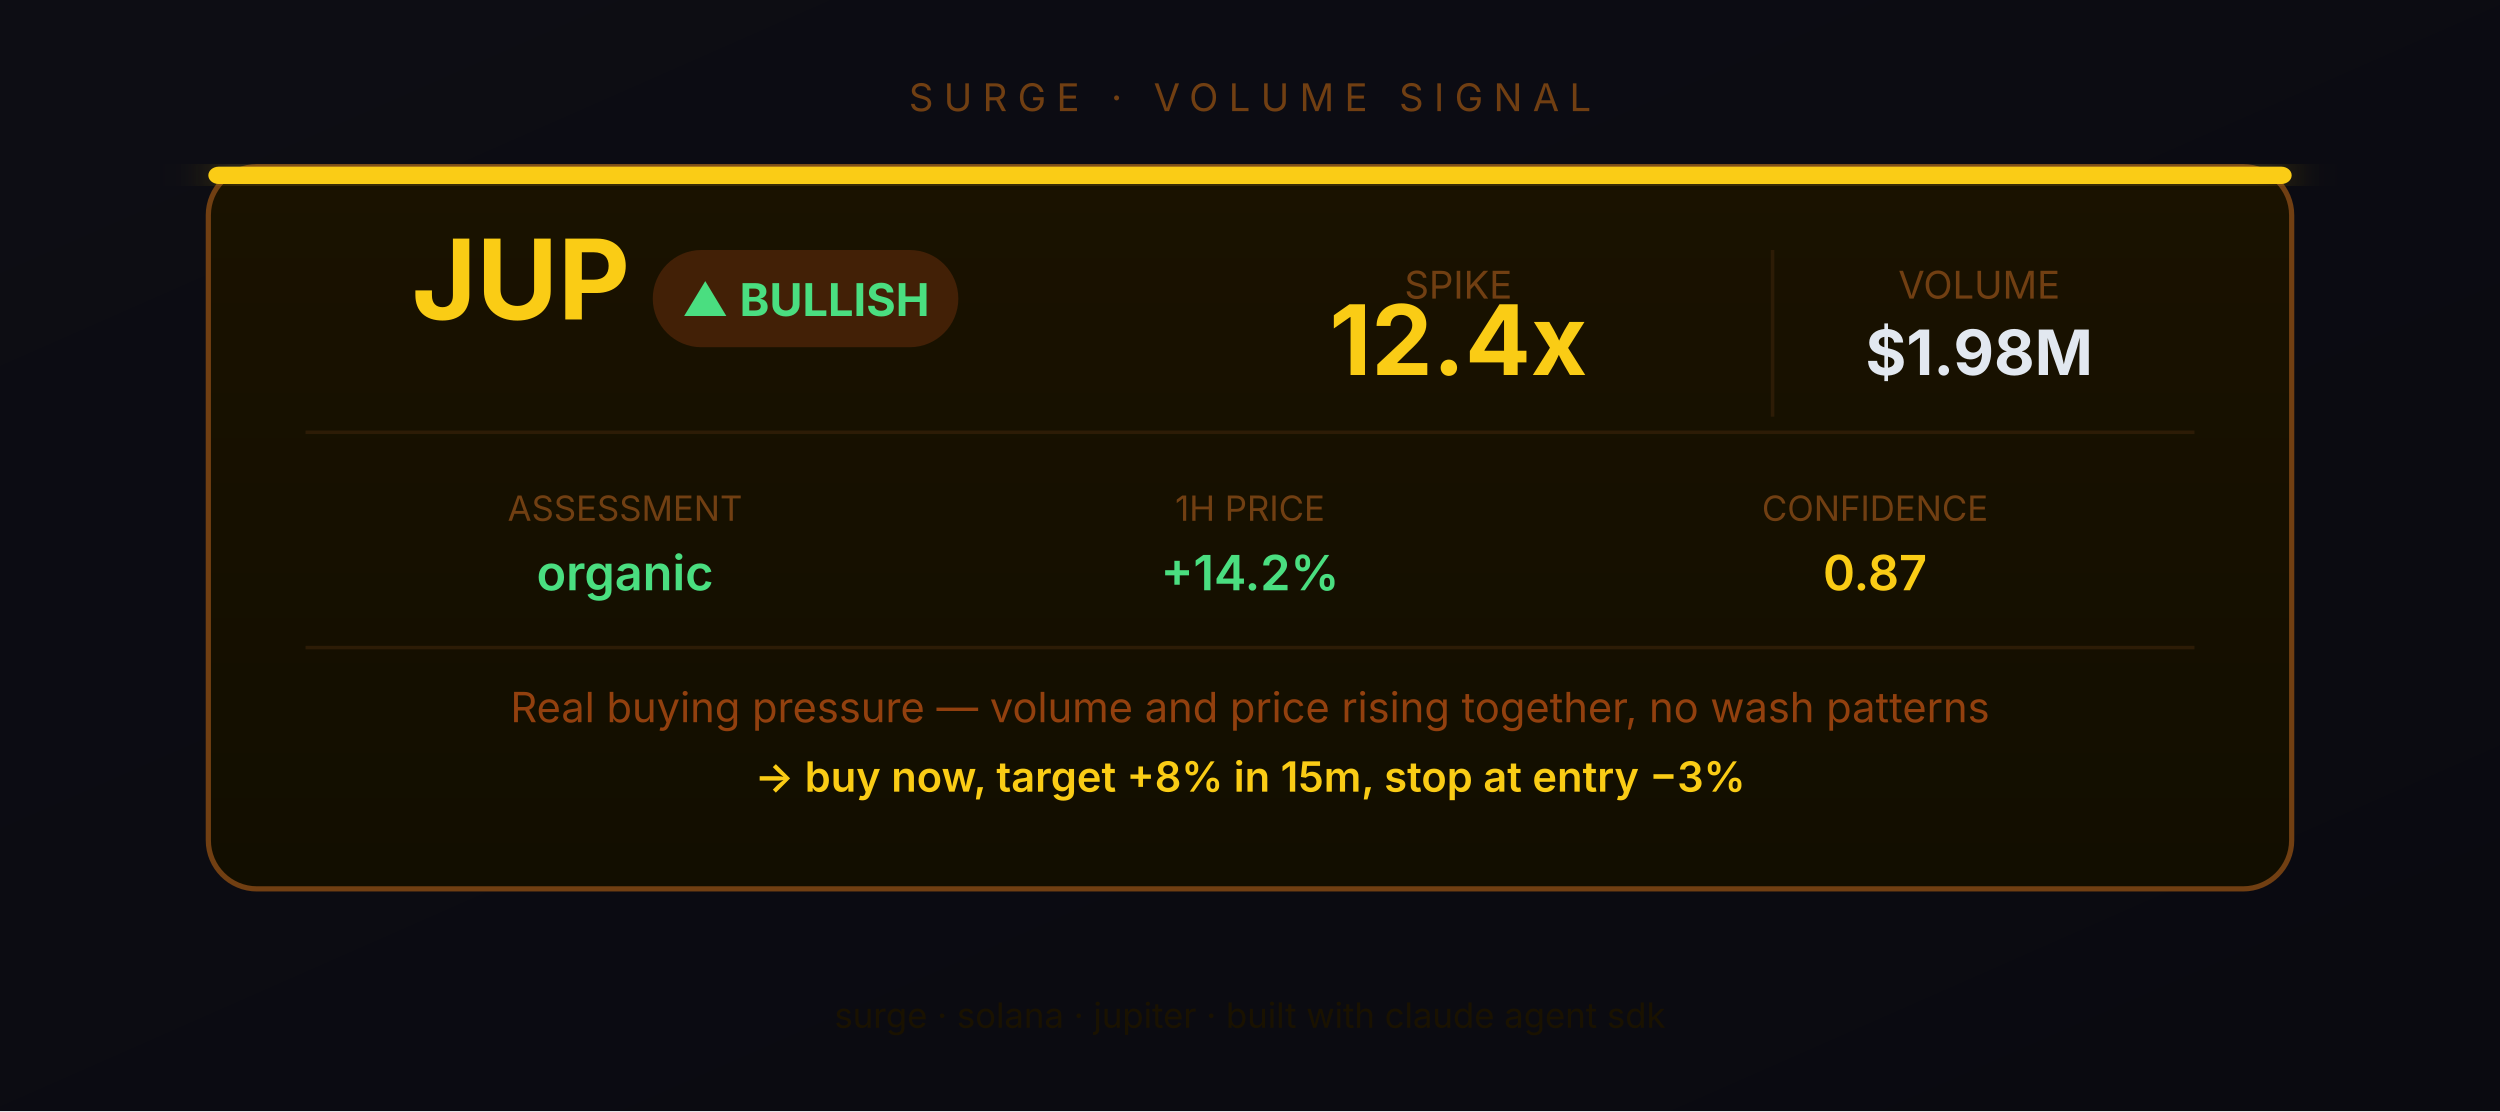
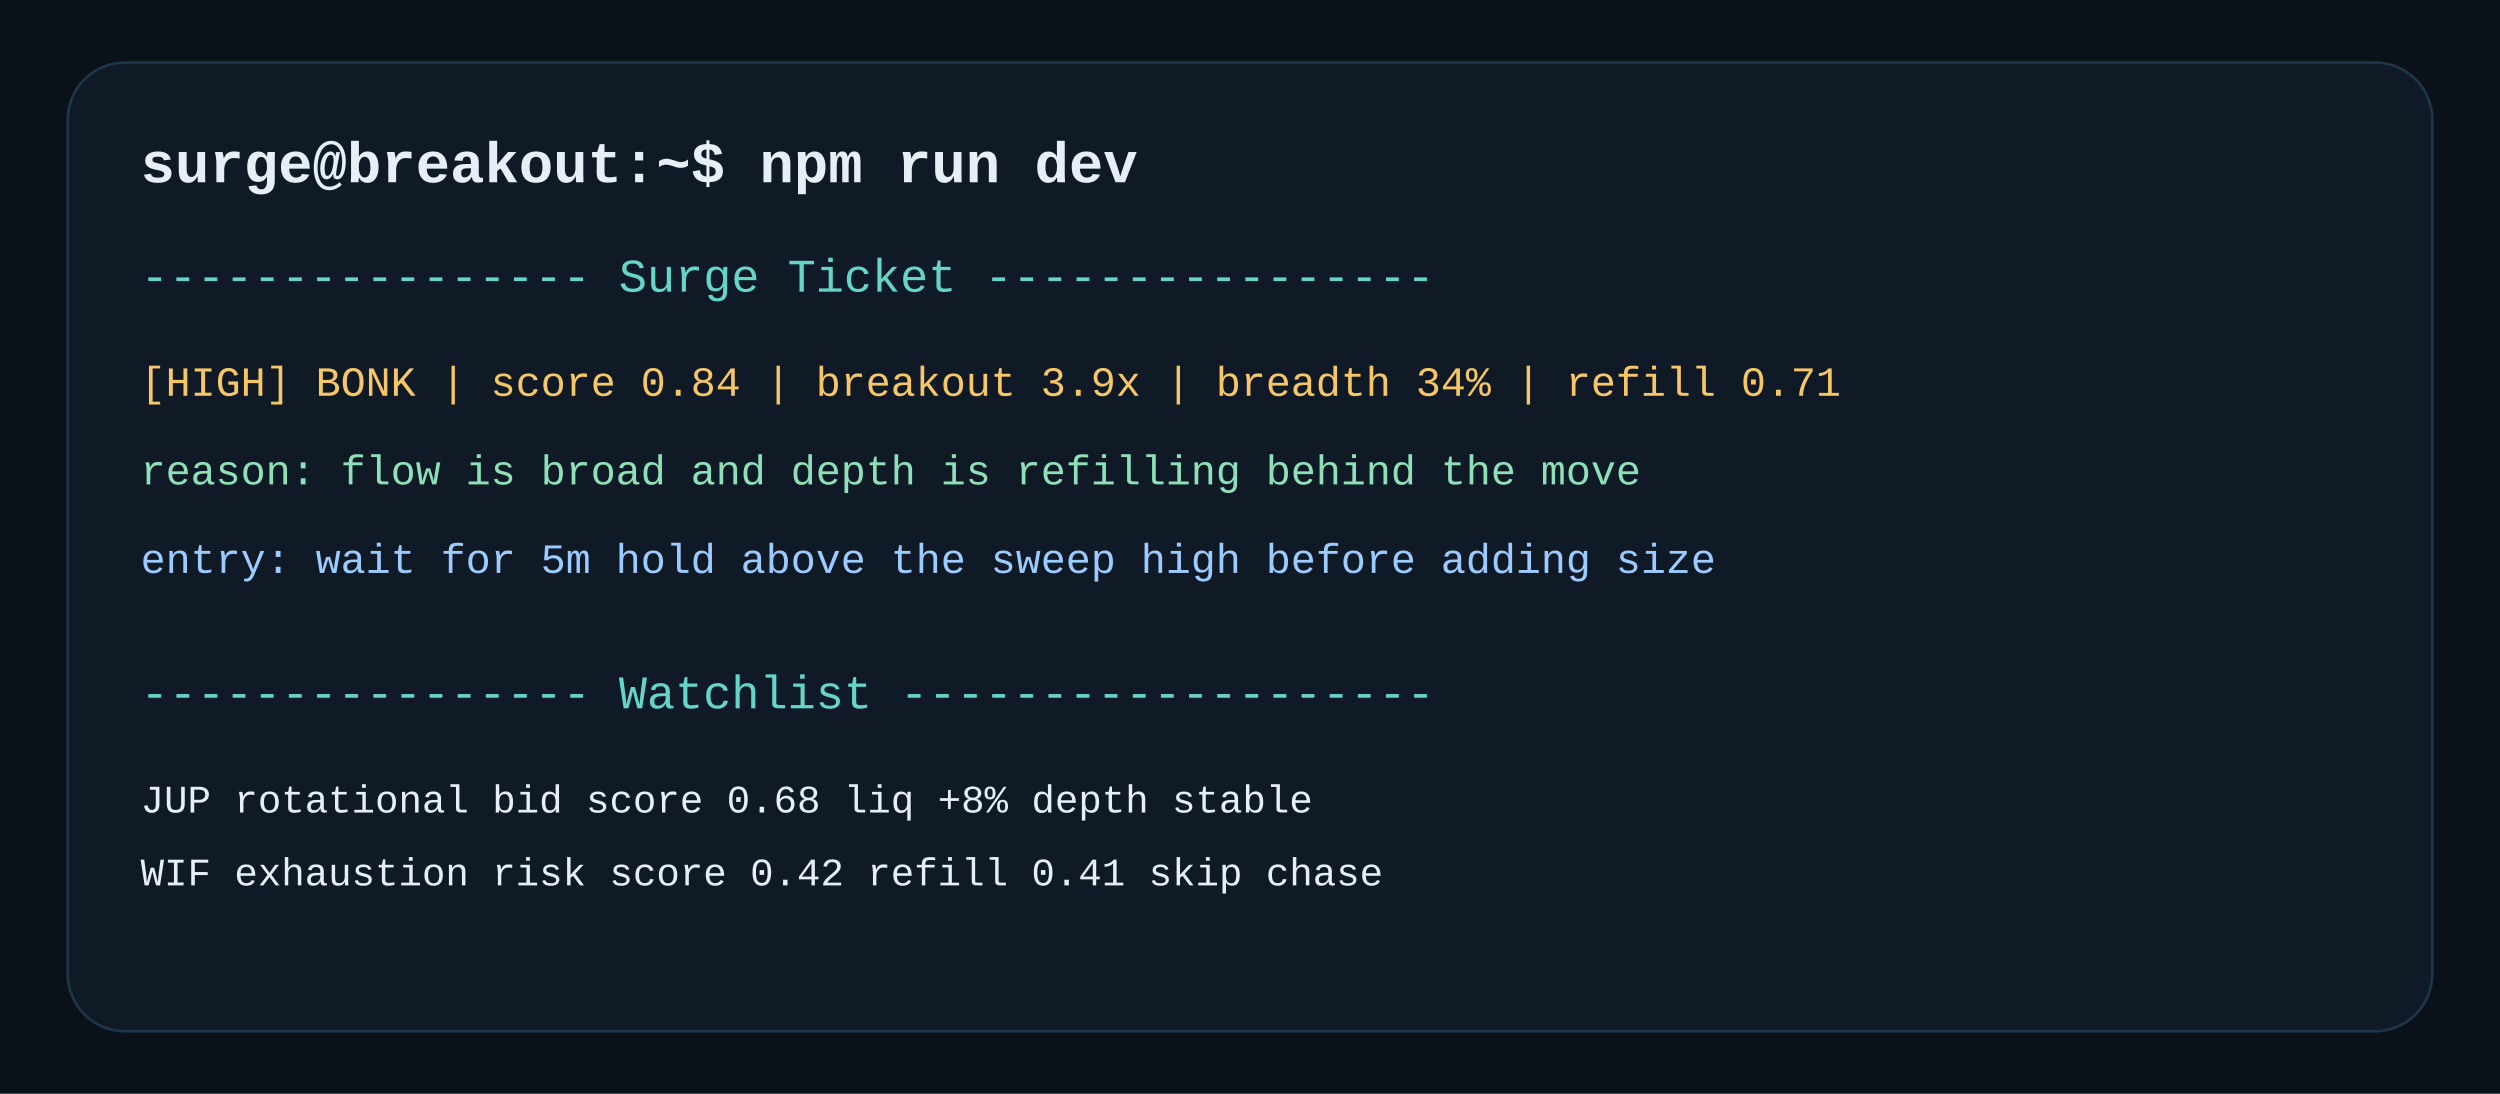
- <svg xmlns="http://www.w3.org/2000/svg" width="720" height="320" viewBox="0 0 720 320" font-family="'Inter','Segoe UI','Arial',sans-serif">
-   <defs>
-     <linearGradient id="bg3" x1="0" y1="0" x2="1" y2="1">
-       <stop offset="0%" stop-color="#0d0d14" />
-       <stop offset="100%" stop-color="#0a0a10" />
-     </linearGradient>
-     <linearGradient id="cardG" x1="0" y1="0" x2="0" y2="1">
-       <stop offset="0%" stop-color="#1a1200" />
-       <stop offset="100%" stop-color="#120e00" />
-     </linearGradient>
-     <filter id="yglow">
-       <feGaussianBlur stdDeviation="6" result="blur" />
-       <feMerge>
-         <feMergeNode in="blur" />
-         <feMergeNode in="SourceGraphic" />
-       </feMerge>
-     </filter>
-   </defs>
-   <rect width="720" height="320" fill="url(#bg3)" />
-   <text x="360" y="32" fill="#713f12" font-size="11" text-anchor="middle" letter-spacing="3">SURGE · VOLUME SIGNAL</text>
-   <rect x="60" y="48" width="600" height="208" rx="14" fill="url(#cardG)" stroke="#713f12" stroke-width="1.5" />
-   <rect x="60" y="48" width="600" height="5" rx="3" fill="#facc15" filter="url(#yglow)" />
-   <text x="150" y="92" fill="#facc15" font-size="32" font-weight="700" text-anchor="middle">JUP</text>
-   <rect x="188" y="72" width="88" height="28" rx="14" fill="#422006" />
-   <text x="232" y="91" fill="#4ade80" font-size="13" font-weight="700" text-anchor="middle">▲ BULLISH</text>
-   <text x="420" y="86" fill="#713f12" font-size="11" text-anchor="middle">SPIKE</text>
-   <text x="420" y="108" fill="#facc15" font-size="28" font-weight="700" text-anchor="middle">12.4x</text>
-   <rect x="510" y="72" width="1" height="48" fill="#2d1c06" />
-   <text x="570" y="86" fill="#713f12" font-size="11" text-anchor="middle">VOLUME</text>
-   <text x="570" y="108" fill="#e2e8f0" font-size="18" font-weight="700" text-anchor="middle">$1.98M</text>
-   <rect x="88" y="124" width="544" height="1" fill="#2d1c06" />
-   <text x="180" y="150" fill="#713f12" font-size="10" text-anchor="middle">ASSESSMENT</text>
-   <text x="180" y="170" fill="#4ade80" font-size="14" font-weight="600" text-anchor="middle">organic</text>
-   <text x="360" y="150" fill="#713f12" font-size="10" text-anchor="middle">1H PRICE</text>
-   <text x="360" y="170" fill="#4ade80" font-size="14" font-weight="600" text-anchor="middle">+14.2%</text>
-   <text x="540" y="150" fill="#713f12" font-size="10" text-anchor="middle">CONFIDENCE</text>
-   <text x="540" y="170" fill="#facc15" font-size="14" font-weight="600" text-anchor="middle">0.87</text>
-   <rect x="88" y="186" width="544" height="1" fill="#2d1c06" />
-   <text x="360" y="208" fill="#92400e" font-size="12" text-anchor="middle">Real buying pressure — volume and price rising together, no wash patterns</text>
-   <text x="360" y="228" fill="#facc15" font-size="12" font-weight="600" text-anchor="middle">→ buy now, target +8% in 15m, stop at entry −3%</text>
-   <text x="360" y="296" fill="#1a1200" font-size="10" text-anchor="middle">surge · solana · jupiter · built with claude agent sdk</text>
+ <svg xmlns="http://www.w3.org/2000/svg" width="960" height="420" viewBox="0 0 960 420" fill="none">
+   <rect width="960" height="420" fill="#0B1118" />
+   <rect x="26" y="24" width="908" height="372" rx="22" fill="#101A26" stroke="#1E364A" />
+   <text x="54" y="70" fill="#E6EEF6" font-family="Courier New, monospace" font-size="22" font-weight="700">surge@breakout:~$ npm run dev</text>
+   <text x="54" y="112" fill="#65D5C9" font-family="Courier New, monospace" font-size="18">---------------- Surge Ticket ----------------</text>
+   <text x="54" y="152" fill="#F6C667" font-family="Courier New, monospace" font-size="16">[HIGH] BONK | score 0.84 | breakout 3.9x | breadth 34% | refill 0.71</text>
+   <text x="54" y="186" fill="#8DE0B8" font-family="Courier New, monospace" font-size="16">reason: flow is broad and depth is refilling behind the move</text>
+   <text x="54" y="220" fill="#9CCBFF" font-family="Courier New, monospace" font-size="16">entry: wait for 5m hold above the sweep high before adding size</text>
+   <text x="54" y="272" fill="#65D5C9" font-family="Courier New, monospace" font-size="18">---------------- Watchlist -------------------</text>
+   <text x="54" y="312" fill="#E6EEF6" font-family="Courier New, monospace" font-size="15">JUP  rotational bid   score 0.68   liq +8%   depth stable</text>
+   <text x="54" y="340" fill="#E6EEF6" font-family="Courier New, monospace" font-size="15">WIF  exhaustion risk  score 0.42   refill 0.41   skip chase</text>
</svg>
